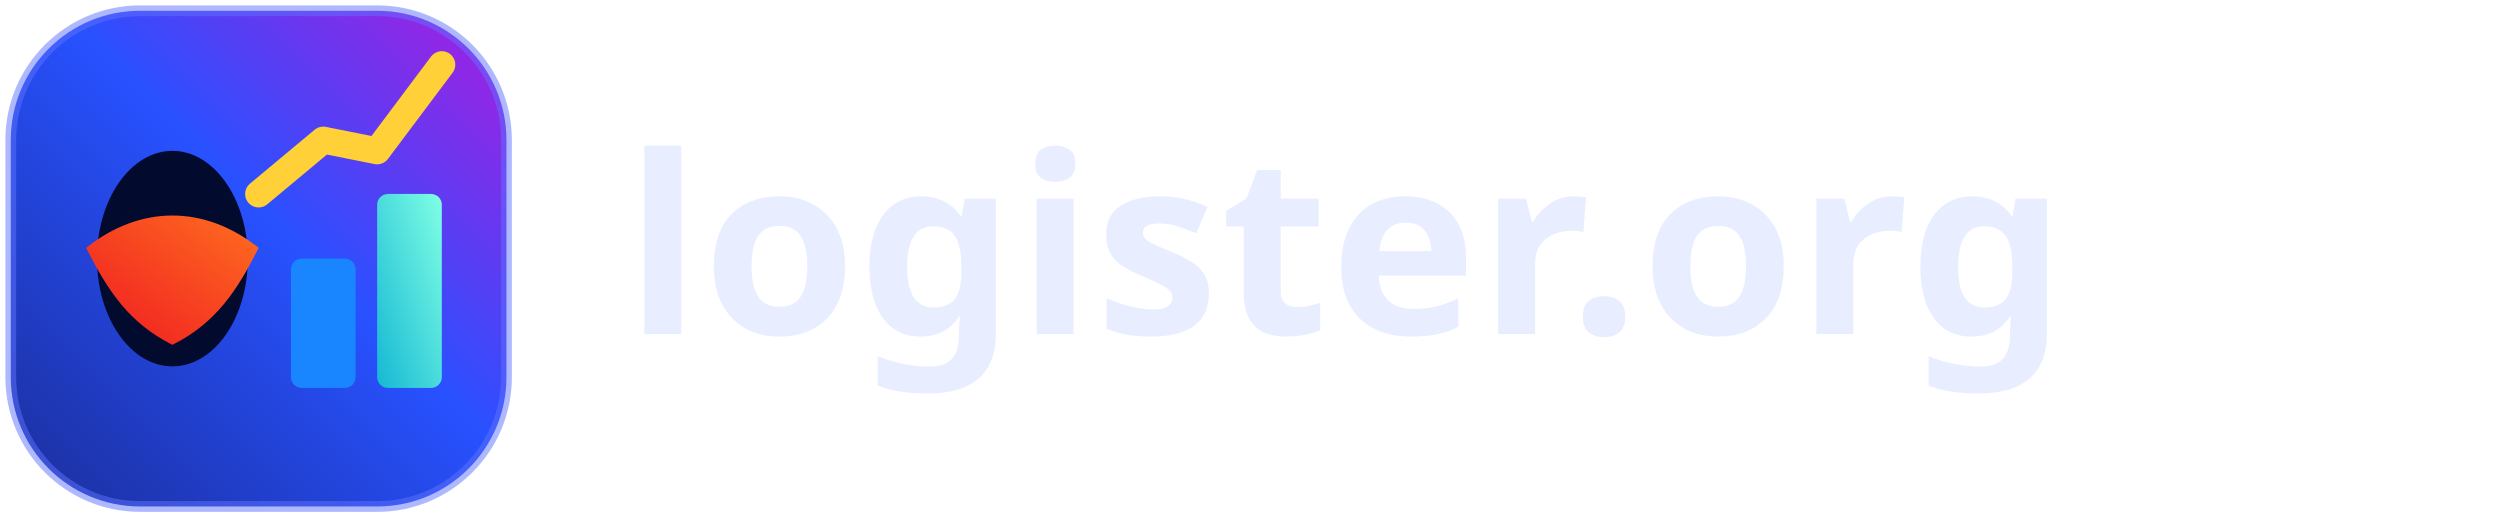
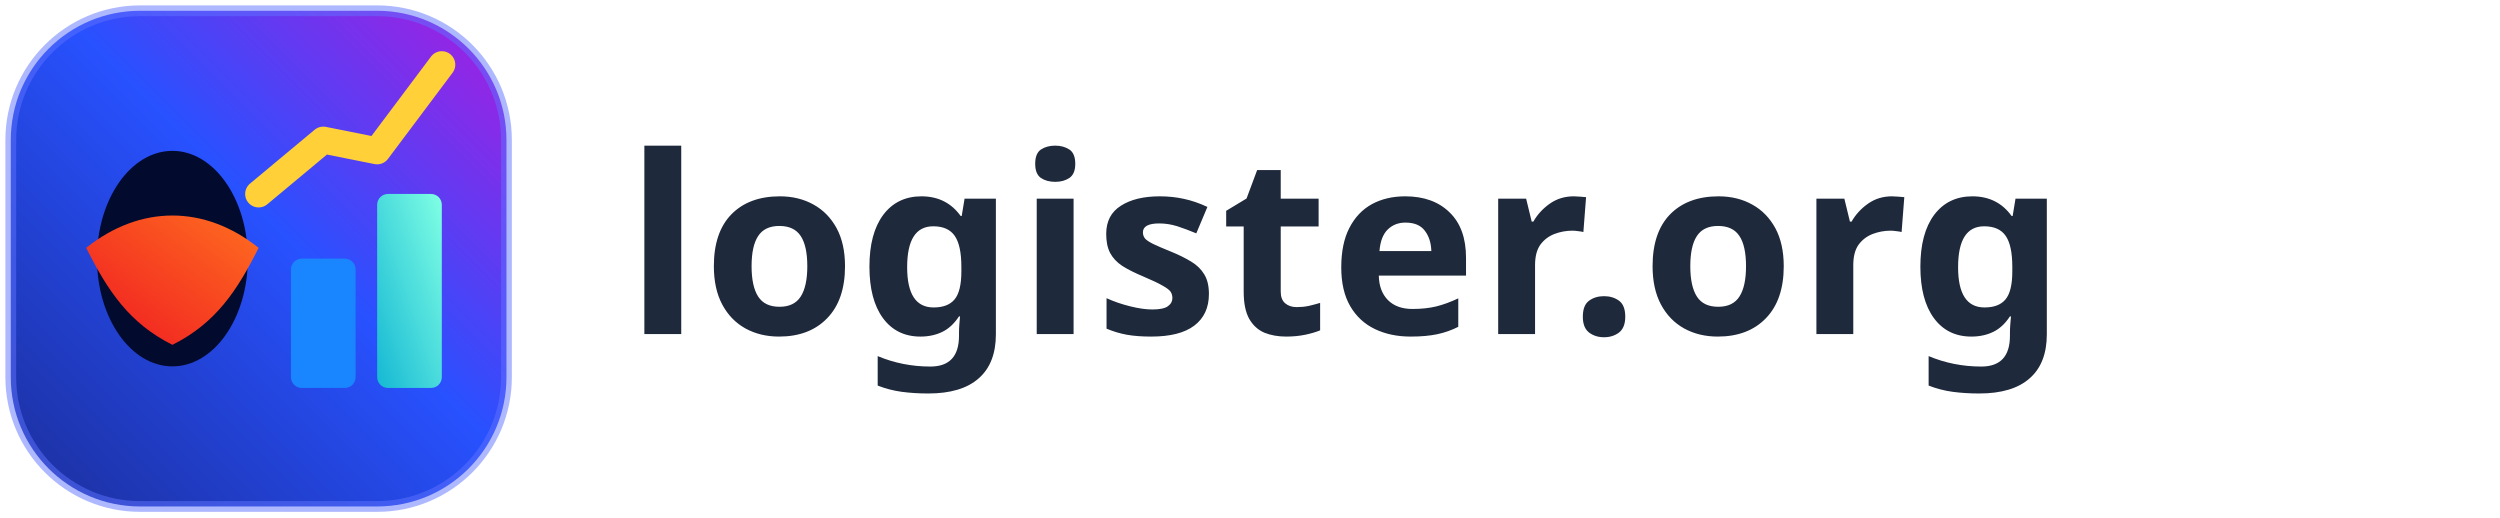
<svg xmlns="http://www.w3.org/2000/svg" width="232" height="48" viewBox="0 0 232 48" role="img" aria-label="logister.org">
  <defs>
    <linearGradient id="panel" x1="0" y1="1" x2="1" y2="0">
      <stop offset="0%" stop-color="#1b2e9b" />
      <stop offset="55%" stop-color="#2851ff" />
      <stop offset="100%" stop-color="#aa1de0" />
    </linearGradient>
    <linearGradient id="wingA" x1="1" y1="0" x2="0" y2="1">
      <stop offset="0%" stop-color="#ff6d1f" />
      <stop offset="100%" stop-color="#ef1a22" />
    </linearGradient>
    <linearGradient id="bar" x1="0" y1="1" x2="1" y2="0">
      <stop offset="0%" stop-color="#15b8d4" />
      <stop offset="100%" stop-color="#80ffe4" />
    </linearGradient>
  </defs>
  <rect x="1" y="1" width="46" height="46" rx="12" fill="url(#panel)" stroke="#5e72ff" stroke-opacity="0.5" />
  <ellipse cx="16" cy="24" rx="7" ry="10" fill="#020a2d" />
  <path d="M8 23c5-4 11-4 16 0-2 4-4 7-8 9-4-2-6-5-8-9z" fill="url(#wingA)" />
  <rect x="27" y="24" width="6" height="12" rx="1" fill="#1985ff" />
  <rect x="35" y="18" width="6" height="18" rx="1" fill="url(#bar)" />
  <path d="M24 18l6-5 5 1 6-8" fill="none" stroke="#ffd038" stroke-width="2.5" stroke-linecap="round" stroke-linejoin="round" />
-   <text x="58" y="31" fill="#E8EEFF" font-size="23" font-family="Satoshi, Avenir Next, Segoe UI, sans-serif" font-weight="700" letter-spacing="0.2">logister.org</text>
+   <text x="58" y="31" fill="#1e293b" font-size="23" font-family="Satoshi, Avenir Next, Segoe UI, sans-serif" font-weight="700" letter-spacing="0.2">logister.org</text>
</svg>
